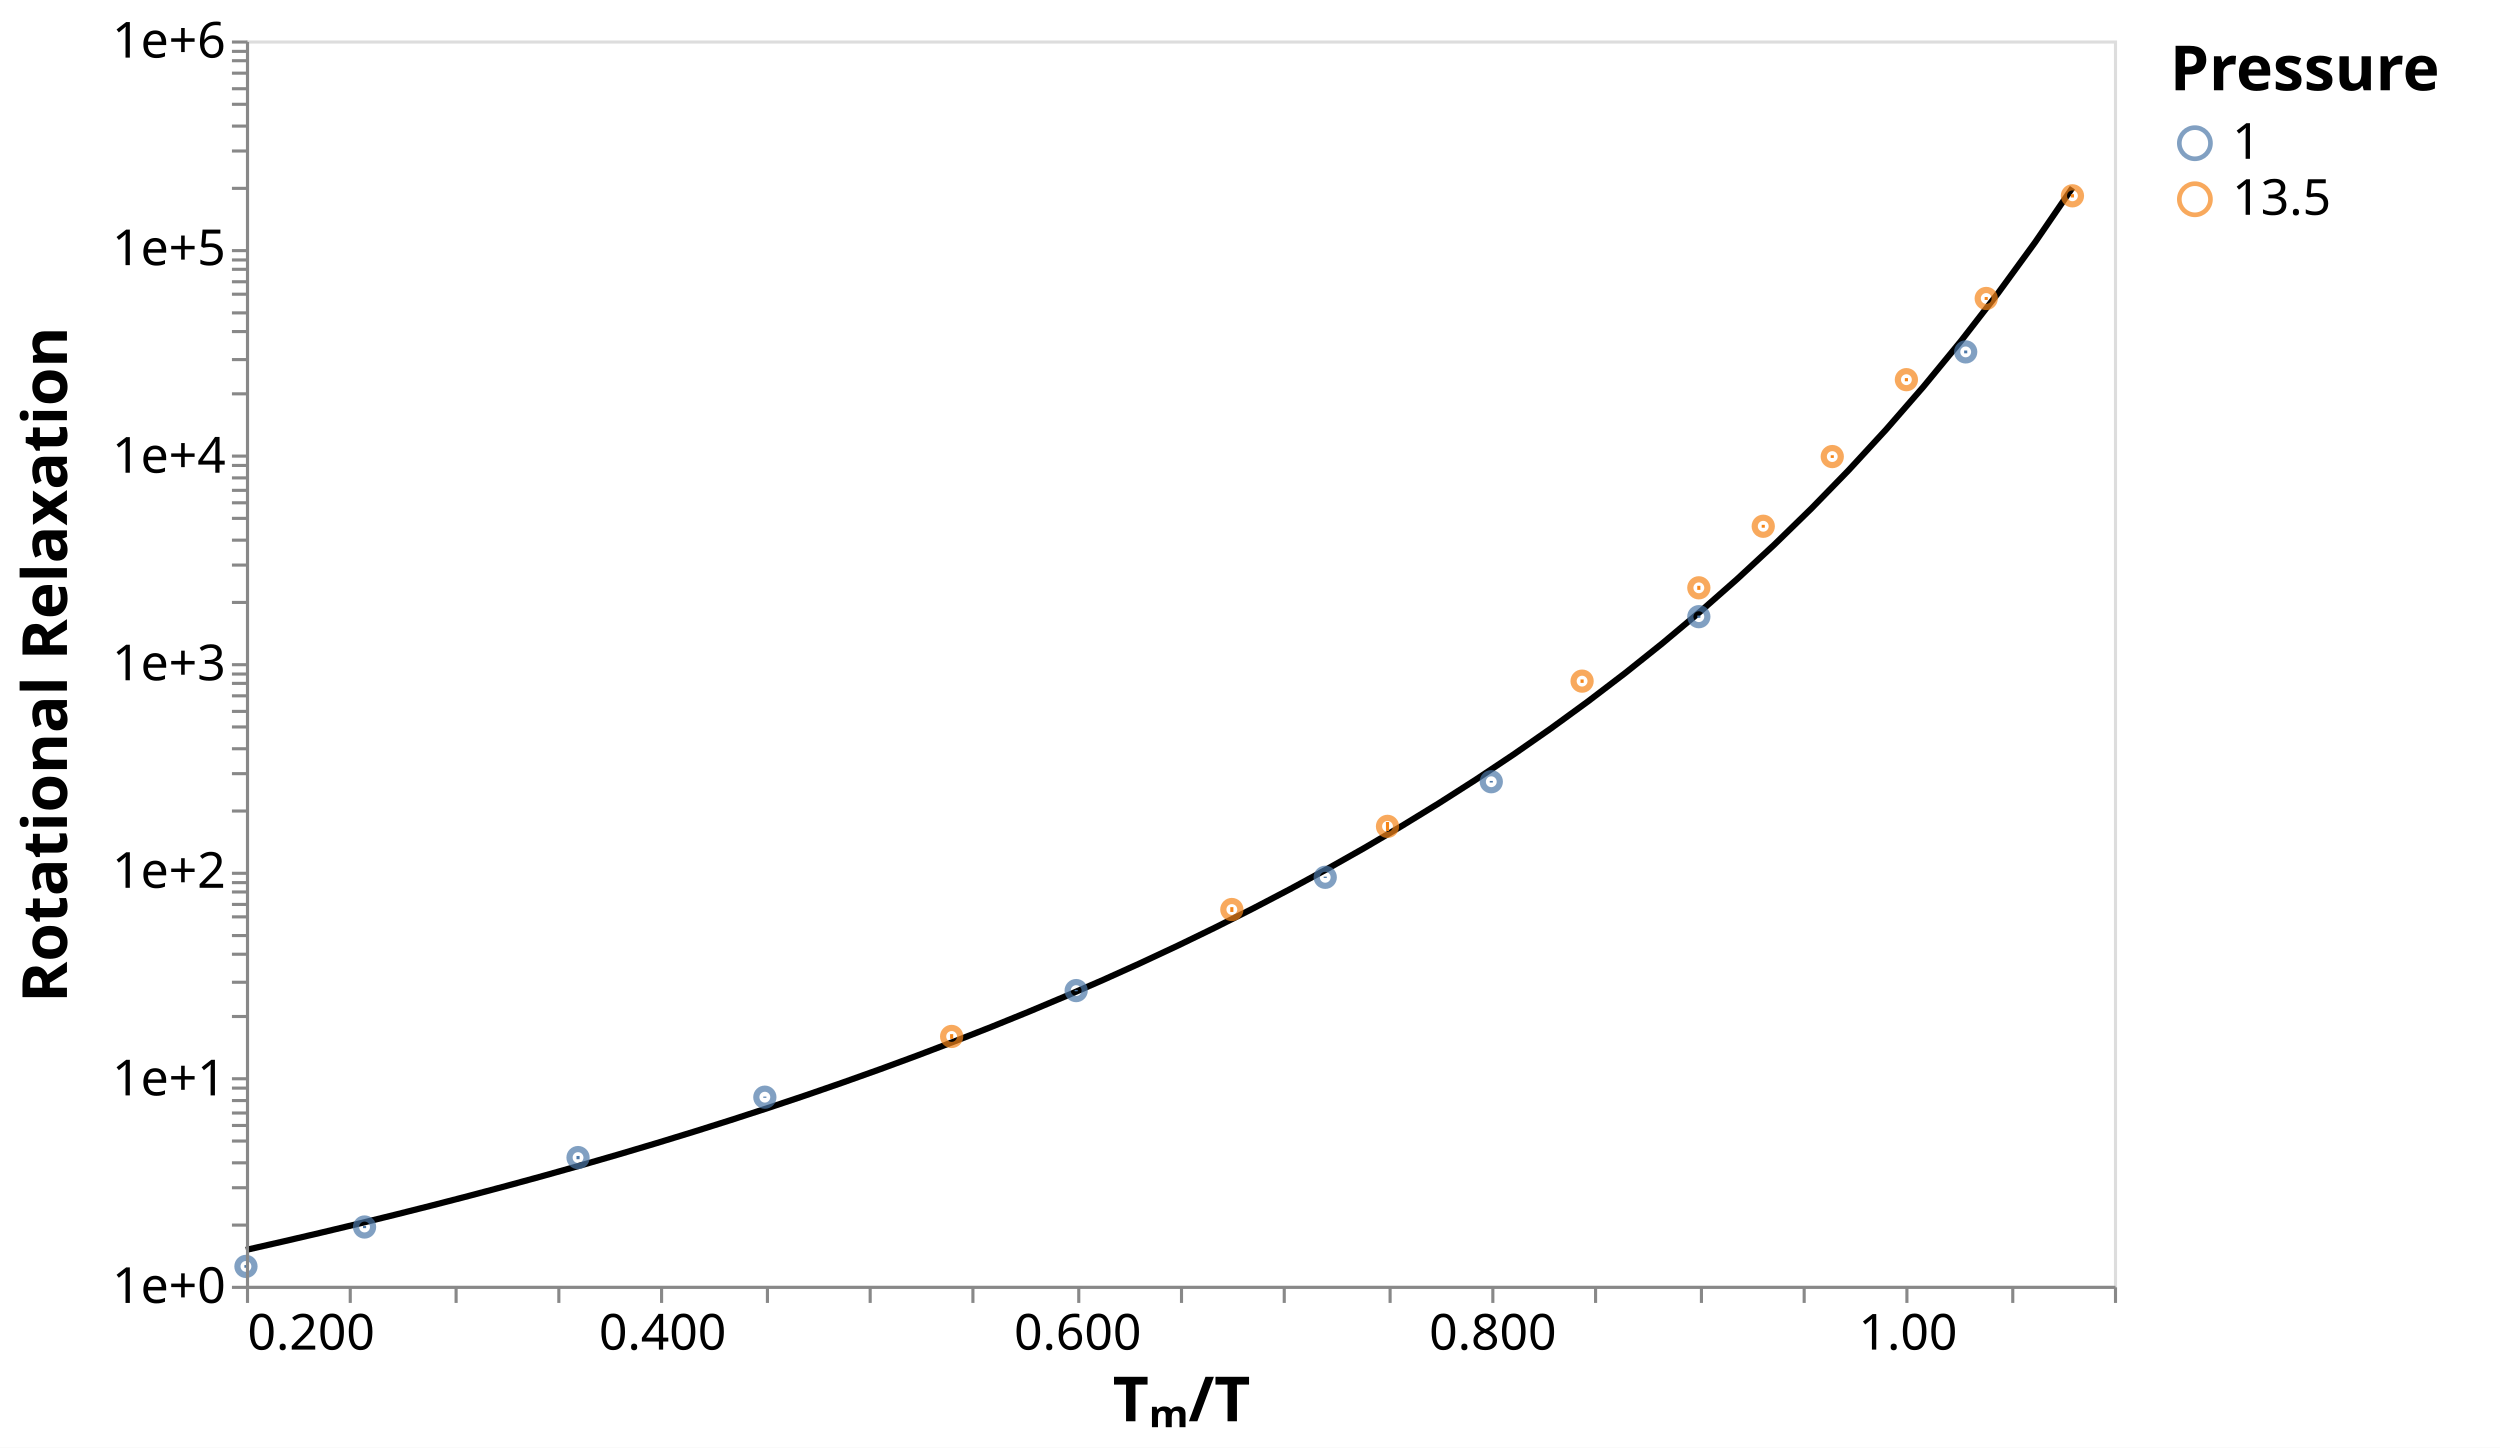
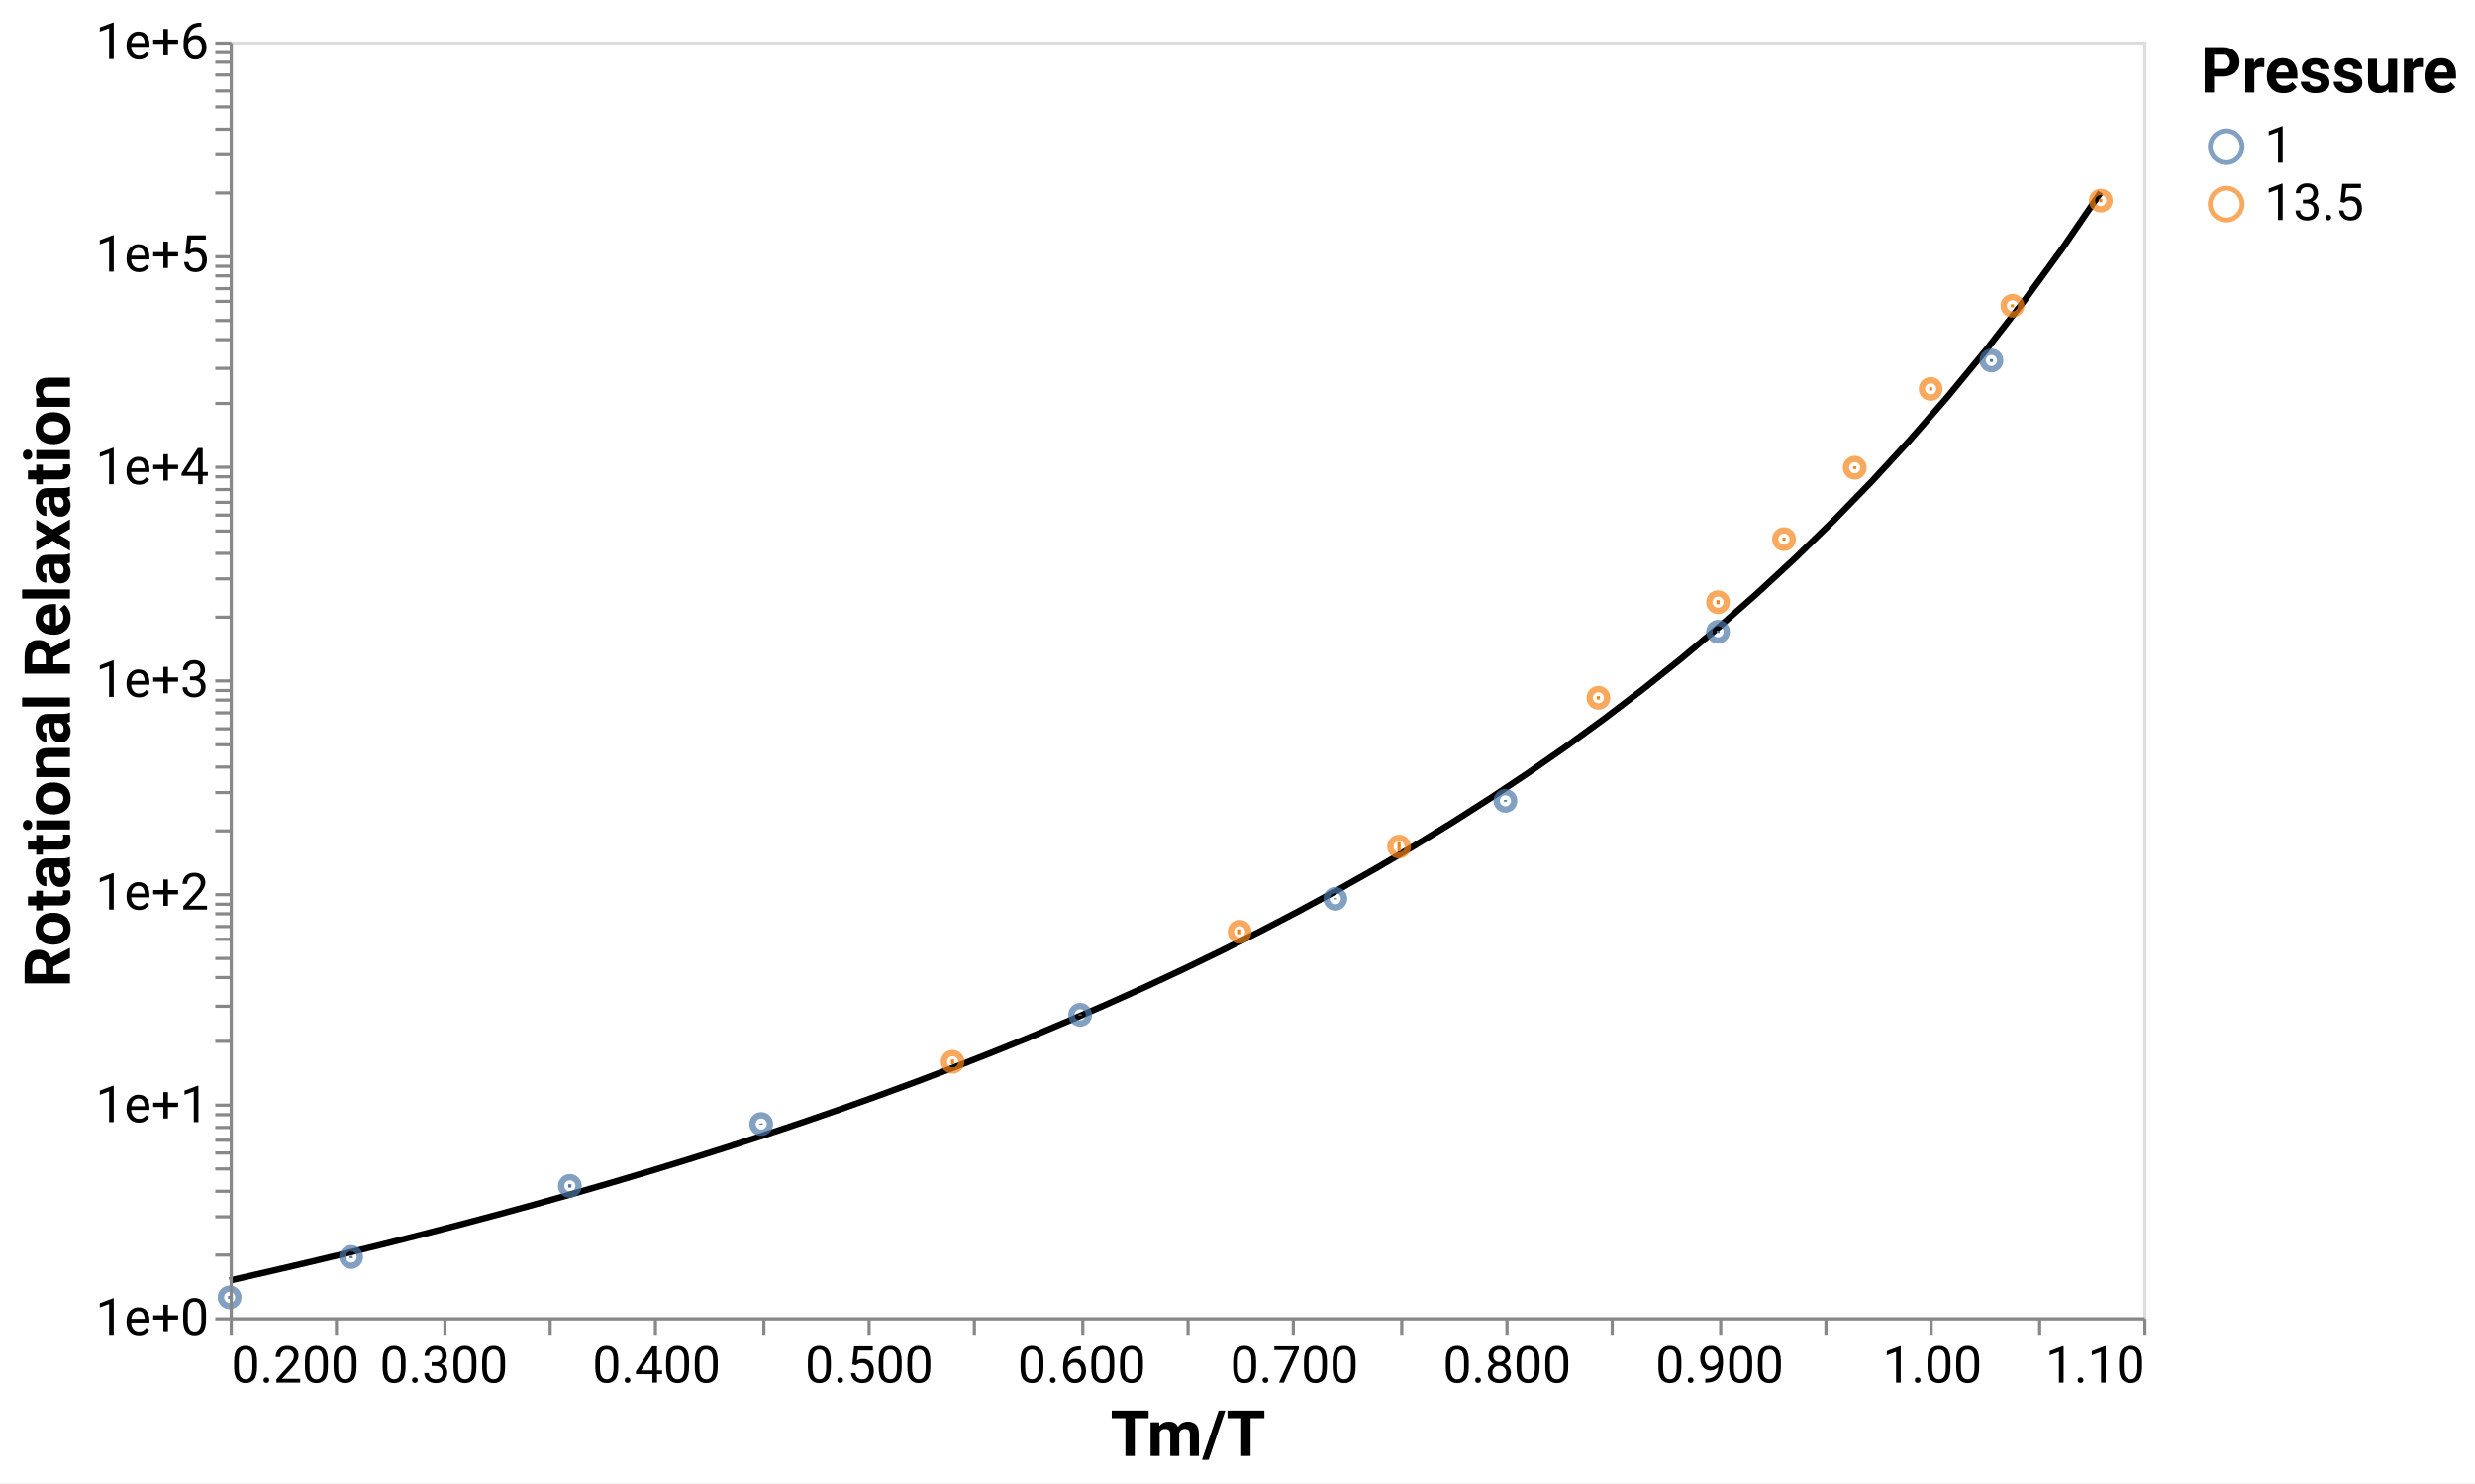
- <svg xmlns="http://www.w3.org/2000/svg" class="marks" width="803" height="465" viewBox="0 0 803 465" version="1.1">
-   <rect width="803" height="465" style="fill: white;" />
-   <g transform="translate(79,13)">
+ <svg xmlns="http://www.w3.org/2000/svg" class="marks" width="776" height="465" viewBox="0 0 776 465" version="1.1">
+   <rect width="776" height="465" style="fill: white;" />
+   <g transform="translate(72,13)">
    <g class="mark-group role-frame root">
      <g transform="translate(0,0)">
        <path class="background" d="M0.5,0.5h600v400h-600Z" style="fill: none; stroke: #ddd;" />
        <g>
          <g class="mark-line role-mark layer_0_marks">
            <path d="M0,388.478L11.973,385.76L23.946,382.972L35.918,380.111L47.891,377.175L59.864,374.161L71.837,371.064L83.81,367.883L95.782,364.612L107.755,361.249L119.728,357.79L131.701,354.23L143.673,350.565L155.646,346.791L167.619,342.901L179.592,338.891L191.565,334.755L203.537,330.488L215.51,326.082L227.483,321.531L239.456,316.828L251.429,311.965L263.401,306.933L275.374,301.724L287.347,296.327L299.32,290.734L311.293,284.933L323.265,278.911L335.238,272.657L347.211,266.156L359.184,259.394L371.156,252.354L383.129,245.019L395.102,237.37L407.075,229.387L419.048,221.047L431.02,212.326L442.993,203.196L454.966,193.629L466.939,183.592L478.912,173.05L490.884,161.964L502.857,150.29L514.83,137.981L526.803,124.982L538.776,111.235L550.748,96.673L562.721,81.222L574.694,64.797L586.667,47.302" style="fill: none; stroke: black; stroke-width: 2;" />
          </g>
          <g class="mark-symbol role-mark layer_1_marks">
            <path transform="translate(552.381,100.0309)" d="M2.739,0A2.739,2.739,0,1,1,-2.739,0A2.739,2.739,0,1,1,2.739,0" style="fill: none; stroke: #4c78a8; stroke-width: 2; opacity: 0.7;" />
            <path transform="translate(466.6667,185.0761)" d="M2.739,0A2.739,2.739,0,1,1,-2.739,0A2.739,2.739,0,1,1,2.739,0" style="fill: none; stroke: #4c78a8; stroke-width: 2; opacity: 0.7;" />
            <path transform="translate(400,238.0887)" d="M2.739,0A2.739,2.739,0,1,1,-2.739,0A2.739,2.739,0,1,1,2.739,0" style="fill: none; stroke: #4c78a8; stroke-width: 2; opacity: 0.7;" />
            <path transform="translate(346.6667,268.7896)" d="M2.739,0A2.739,2.739,0,1,1,-2.739,0A2.739,2.739,0,1,1,2.739,0" style="fill: none; stroke: #4c78a8; stroke-width: 2; opacity: 0.7;" />
            <path transform="translate(266.6667,305.1771)" d="M2.739,0A2.739,2.739,0,1,1,-2.739,0A2.739,2.739,0,1,1,2.739,0" style="fill: none; stroke: #4c78a8; stroke-width: 2; opacity: 0.7;" />
            <path transform="translate(166.6667,339.4165)" d="M2.739,0A2.739,2.739,0,1,1,-2.739,0A2.739,2.739,0,1,1,2.739,0" style="fill: none; stroke: #4c78a8; stroke-width: 2; opacity: 0.7;" />
            <path transform="translate(106.6667,358.8142)" d="M2.739,0A2.739,2.739,0,1,1,-2.739,0A2.739,2.739,0,1,1,2.739,0" style="fill: none; stroke: #4c78a8; stroke-width: 2; opacity: 0.7;" />
            <path transform="translate(586.6667,49.89776)" d="M2.739,0A2.739,2.739,0,1,1,-2.739,0A2.739,2.739,0,1,1,2.739,0" style="fill: none; stroke: #f58518; stroke-width: 2; opacity: 0.7;" />
            <path transform="translate(558.9744,82.87116)" d="M2.739,0A2.739,2.739,0,1,1,-2.739,0A2.739,2.739,0,1,1,2.739,0" style="fill: none; stroke: #f58518; stroke-width: 2; opacity: 0.7;" />
            <path transform="translate(533.3333,108.95)" d="M2.739,0A2.739,2.739,0,1,1,-2.739,0A2.739,2.739,0,1,1,2.739,0" style="fill: none; stroke: #f58518; stroke-width: 2; opacity: 0.7;" />
            <path transform="translate(38.09524,381.1133)" d="M2.739,0A2.739,2.739,0,1,1,-2.739,0A2.739,2.739,0,1,1,2.739,0" style="fill: none; stroke: #4c78a8; stroke-width: 2; opacity: 0.7;" />
            <path transform="translate(509.5238,133.6504)" d="M2.739,0A2.739,2.739,0,1,1,-2.739,0A2.739,2.739,0,1,1,2.739,0" style="fill: none; stroke: #f58518; stroke-width: 2; opacity: 0.7;" />
            <path transform="translate(487.3563,156.036)" d="M2.739,0A2.739,2.739,0,1,1,-2.739,0A2.739,2.739,0,1,1,2.739,0" style="fill: none; stroke: #f58518; stroke-width: 2; opacity: 0.7;" />
            <path transform="translate(466.6667,175.8062)" d="M2.739,0A2.739,2.739,0,1,1,-2.739,0A2.739,2.739,0,1,1,2.739,0" style="fill: none; stroke: #f58518; stroke-width: 2; opacity: 0.7;" />
            <path transform="translate(429.1667,205.7811)" d="M2.739,0A2.739,2.739,0,1,1,-2.739,0A2.739,2.739,0,1,1,2.739,0" style="fill: none; stroke: #f58518; stroke-width: 2; opacity: 0.7;" />
            <path transform="translate(0,393.7719)" d="M2.739,0A2.739,2.739,0,1,1,-2.739,0A2.739,2.739,0,1,1,2.739,0" style="fill: none; stroke: #4c78a8; stroke-width: 2; opacity: 0.7;" />
            <path transform="translate(366.6667,252.4321)" d="M2.739,0A2.739,2.739,0,1,1,-2.739,0A2.739,2.739,0,1,1,2.739,0" style="fill: none; stroke: #f58518; stroke-width: 2; opacity: 0.7;" />
            <path transform="translate(316.6667,279.1391)" d="M2.739,0A2.739,2.739,0,1,1,-2.739,0A2.739,2.739,0,1,1,2.739,0" style="fill: none; stroke: #f58518; stroke-width: 2; opacity: 0.7;" />
            <path transform="translate(226.6667,319.9069)" d="M2.739,0A2.739,2.739,0,1,1,-2.739,0A2.739,2.739,0,1,1,2.739,0" style="fill: none; stroke: #f58518; stroke-width: 2; opacity: 0.7;" />
          </g>
          <g class="mark-rule role-mark layer_2_layer_0_marks">
            <line transform="translate(552.381,100.487)" x2="0" y2="-0.905" style="fill: none; stroke: #4c78a8;" />
            <line transform="translate(466.6667,185.4368)" x2="0" y2="-0.717" style="fill: none; stroke: #4c78a8;" />
            <line transform="translate(400,238.346)" x2="0" y2="-0.512" style="fill: none; stroke: #4c78a8;" />
            <line transform="translate(346.6667,268.9996)" x2="0" y2="-0.419" style="fill: none; stroke: #4c78a8;" />
            <line transform="translate(266.6667,305.3927)" x2="0" y2="-0.43" style="fill: none; stroke: #4c78a8;" />
            <line transform="translate(166.6667,339.6004)" x2="0" y2="-0.367" style="fill: none; stroke: #4c78a8;" />
            <line transform="translate(106.6667,359.3426)" x2="0" y2="-1.047" style="fill: none; stroke: #4c78a8;" />
            <line transform="translate(586.6667,50.43258)" x2="0" y2="-1.06" style="fill: none; stroke: #f58518;" />
            <line transform="translate(558.9744,83.34834)" x2="0" y2="-0.947" style="fill: none; stroke: #f58518;" />
            <line transform="translate(533.3333,109.4654)" x2="0" y2="-1.022" style="fill: none; stroke: #f58518;" />
            <line transform="translate(38.09524,381.48)" x2="0" y2="-0.729" style="fill: none; stroke: #4c78a8;" />
            <line transform="translate(509.5238,134.0838)" x2="0" y2="-0.861" style="fill: none; stroke: #f58518;" />
            <line transform="translate(487.3563,156.5032)" x2="0" y2="-0.927" style="fill: none; stroke: #f58518;" />
            <line transform="translate(466.6667,176.4655)" x2="0" y2="-1.304" style="fill: none; stroke: #f58518;" />
            <line transform="translate(429.1667,206.3337)" x2="0" y2="-1.095" style="fill: none; stroke: #f58518;" />
            <line transform="translate(0,394.2036)" x2="0" y2="-0.857" style="fill: none; stroke: #4c78a8;" />
            <line transform="translate(366.6667,253.91)" x2="0" y2="-2.884" style="fill: none; stroke: #f58518;" />
            <line transform="translate(316.6667,279.9246)" x2="0" y2="-1.55" style="fill: none; stroke: #f58518;" />
            <line transform="translate(226.6667,320.6717)" x2="0" y2="-1.51" style="fill: none; stroke: #f58518;" />
          </g>
          <g class="mark-group role-legend">
            <g transform="translate(618,0)">
-               <path class="background" d="M0,0h101v59h-101Z" style="pointer-events: none; fill: none;" />
+               <path class="background" d="M0,0h81v59h-81Z" style="pointer-events: none; fill: none;" />
              <g>
                <g class="mark-group role-legend-entry">
                  <g transform="translate(0,25)">
                    <path class="background" d="M0,0h0v0h0Z" style="pointer-events: none; fill: none;" />
                    <g>
                      <g class="mark-group role-scope">
                        <g transform="translate(0,0)">
-                           <path class="background" d="M0,0h55v16h-55Z" style="pointer-events: none; fill: none; opacity: 1;" />
+                           <path class="background" d="M0,0h51.217v16h-51.217Z" style="pointer-events: none; fill: none; opacity: 1;" />
                          <g>
                            <g class="mark-symbol role-legend-symbol" style="pointer-events: none;">
                              <path transform="translate(8,8)" d="M5,0A5,5,0,1,1,-5,0A5,5,0,1,1,5,0" style="fill: none; stroke: #4c78a8; stroke-width: 1.5; opacity: 0.7;" />
                            </g>
                            <g class="mark-text role-legend-label" style="pointer-events: none;">
-                               <text text-anchor="start" transform="translate(20,13)" style="font-family: sans-serif; font-size: 16px; fill: #000; opacity: 1;">1</text>
+                               <text text-anchor="start" transform="translate(20,13)" style="font-family: Roboto; font-size: 16px; fill: #000; opacity: 1;">1</text>
                            </g>
                          </g>
+                           <path class="foreground" d="" style="pointer-events: none; display: none; fill: none;" />
                        </g>
                        <g transform="translate(0,18)">
-                           <path class="background" d="M0,0h55v16h-55Z" style="pointer-events: none; fill: none; opacity: 1;" />
+                           <path class="background" d="M0,0h51.217v16h-51.217Z" style="pointer-events: none; fill: none; opacity: 1;" />
                          <g>
                            <g class="mark-symbol role-legend-symbol" style="pointer-events: none;">
                              <path transform="translate(8,8)" d="M5,0A5,5,0,1,1,-5,0A5,5,0,1,1,5,0" style="fill: none; stroke: #f58518; stroke-width: 1.5; opacity: 0.7;" />
                            </g>
                            <g class="mark-text role-legend-label" style="pointer-events: none;">
-                               <text text-anchor="start" transform="translate(20,13)" style="font-family: sans-serif; font-size: 16px; fill: #000; opacity: 1;">13.5</text>
+                               <text text-anchor="start" transform="translate(20,13)" style="font-family: Roboto; font-size: 16px; fill: #000; opacity: 1;">13.5</text>
                            </g>
                          </g>
+                           <path class="foreground" d="" style="pointer-events: none; display: none; fill: none;" />
                        </g>
                      </g>
                    </g>
+                     <path class="foreground" d="" style="pointer-events: none; display: none; fill: none;" />
                  </g>
                </g>
                <g class="mark-text role-legend-title" style="pointer-events: none;">
-                   <text text-anchor="start" transform="translate(0,16)" style="font-family: sans-serif; font-size: 20px; font-weight: bold; fill: #000; opacity: 1;">Pressure</text>
+                   <text text-anchor="start" transform="translate(0,16)" style="font-family: Roboto; font-size: 20px; font-weight: bold; fill: #000; opacity: 1;">Pressure</text>
                </g>
              </g>
+               <path class="foreground" d="" style="pointer-events: none; display: none; fill: none;" />
            </g>
          </g>
          <g class="mark-group role-axis">
            <g transform="translate(0.5,400.5)">
              <path class="background" d="M0,0h0v0h0Z" style="pointer-events: none; fill: none;" />
              <g>
                <g class="mark-rule role-axis-tick" style="pointer-events: none;">
                  <line transform="translate(0,0)" x2="0" y2="5" style="fill: none; stroke: #888; stroke-width: 1; opacity: 1;" />
                  <line transform="translate(33,0)" x2="0" y2="5" style="fill: none; stroke: #888; stroke-width: 1; opacity: 1;" />
                  <line transform="translate(67,0)" x2="0" y2="5" style="fill: none; stroke: #888; stroke-width: 1; opacity: 1;" />
                  <line transform="translate(100,0)" x2="0" y2="5" style="fill: none; stroke: #888; stroke-width: 1; opacity: 1;" />
                  <line transform="translate(133,0)" x2="0" y2="5" style="fill: none; stroke: #888; stroke-width: 1; opacity: 1;" />
                  <line transform="translate(167,0)" x2="0" y2="5" style="fill: none; stroke: #888; stroke-width: 1; opacity: 1;" />
                  <line transform="translate(200,0)" x2="0" y2="5" style="fill: none; stroke: #888; stroke-width: 1; opacity: 1;" />
                  <line transform="translate(233,0)" x2="0" y2="5" style="fill: none; stroke: #888; stroke-width: 1; opacity: 1;" />
                  <line transform="translate(267,0)" x2="0" y2="5" style="fill: none; stroke: #888; stroke-width: 1; opacity: 1;" />
                  <line transform="translate(300,0)" x2="0" y2="5" style="fill: none; stroke: #888; stroke-width: 1; opacity: 1;" />
                  <line transform="translate(333,0)" x2="0" y2="5" style="fill: none; stroke: #888; stroke-width: 1; opacity: 1;" />
                  <line transform="translate(367,0)" x2="0" y2="5" style="fill: none; stroke: #888; stroke-width: 1; opacity: 1;" />
                  <line transform="translate(400,0)" x2="0" y2="5" style="fill: none; stroke: #888; stroke-width: 1; opacity: 1;" />
                  <line transform="translate(433,0)" x2="0" y2="5" style="fill: none; stroke: #888; stroke-width: 1; opacity: 1;" />
                  <line transform="translate(467,0)" x2="0" y2="5" style="fill: none; stroke: #888; stroke-width: 1; opacity: 1;" />
                  <line transform="translate(500,0)" x2="0" y2="5" style="fill: none; stroke: #888; stroke-width: 1; opacity: 1;" />
                  <line transform="translate(533,0)" x2="0" y2="5" style="fill: none; stroke: #888; stroke-width: 1; opacity: 1;" />
                  <line transform="translate(567,0)" x2="0" y2="5" style="fill: none; stroke: #888; stroke-width: 1; opacity: 1;" />
                  <line transform="translate(600,0)" x2="0" y2="5" style="fill: none; stroke: #888; stroke-width: 1; opacity: 1;" />
                </g>
                <g class="mark-text role-axis-label" style="pointer-events: none;">
-                   <text text-anchor="start" transform="translate(0,20)" style="font-family: sans-serif; font-size: 16px; fill: #000; opacity: 1;">0.200</text>
-                   <text text-anchor="middle" transform="translate(33.33333,20)" style="font-family: sans-serif; font-size: 16px; fill: #000; opacity: 0;">0.250</text>
-                   <text text-anchor="middle" transform="translate(66.66667,20)" style="font-family: sans-serif; font-size: 16px; fill: #000; opacity: 0;">0.300</text>
-                   <text text-anchor="middle" transform="translate(100,20)" style="font-family: sans-serif; font-size: 16px; fill: #000; opacity: 0;">0.350</text>
-                   <text text-anchor="middle" transform="translate(133.3333,20)" style="font-family: sans-serif; font-size: 16px; fill: #000; opacity: 1;">0.400</text>
-                   <text text-anchor="middle" transform="translate(166.6667,20)" style="font-family: sans-serif; font-size: 16px; fill: #000; opacity: 0;">0.450</text>
-                   <text text-anchor="middle" transform="translate(200,20)" style="font-family: sans-serif; font-size: 16px; fill: #000; opacity: 0;">0.500</text>
-                   <text text-anchor="middle" transform="translate(233.3333,20)" style="font-family: sans-serif; font-size: 16px; fill: #000; opacity: 0;">0.550</text>
-                   <text text-anchor="middle" transform="translate(266.6667,20)" style="font-family: sans-serif; font-size: 16px; fill: #000; opacity: 1;">0.600</text>
-                   <text text-anchor="middle" transform="translate(300,20)" style="font-family: sans-serif; font-size: 16px; fill: #000; opacity: 0;">0.650</text>
-                   <text text-anchor="middle" transform="translate(333.3333,20)" style="font-family: sans-serif; font-size: 16px; fill: #000; opacity: 0;">0.700</text>
-                   <text text-anchor="middle" transform="translate(366.6667,20)" style="font-family: sans-serif; font-size: 16px; fill: #000; opacity: 0;">0.750</text>
-                   <text text-anchor="middle" transform="translate(400,20)" style="font-family: sans-serif; font-size: 16px; fill: #000; opacity: 1;">0.800</text>
-                   <text text-anchor="middle" transform="translate(433.3333,20)" style="font-family: sans-serif; font-size: 16px; fill: #000; opacity: 0;">0.850</text>
-                   <text text-anchor="middle" transform="translate(466.6667,20)" style="font-family: sans-serif; font-size: 16px; fill: #000; opacity: 0;">0.900</text>
-                   <text text-anchor="middle" transform="translate(500,20)" style="font-family: sans-serif; font-size: 16px; fill: #000; opacity: 0;">0.950</text>
-                   <text text-anchor="middle" transform="translate(533.3333,20)" style="font-family: sans-serif; font-size: 16px; fill: #000; opacity: 1;">1.00</text>
-                   <text text-anchor="middle" transform="translate(566.6667,20)" style="font-family: sans-serif; font-size: 16px; fill: #000; opacity: 0;">1.05</text>
-                   <text text-anchor="end" transform="translate(600,20)" style="font-family: sans-serif; font-size: 16px; fill: #000; opacity: 0;">1.10</text>
+                   <text text-anchor="start" transform="translate(0,20)" style="font-family: Roboto; font-size: 16px; fill: #000; opacity: 1;">0.200</text>
+                   <text text-anchor="middle" transform="translate(33.33333,20)" style="font-family: Roboto; font-size: 16px; fill: #000; opacity: 0;">0.250</text>
+                   <text text-anchor="middle" transform="translate(66.66667,20)" style="font-family: Roboto; font-size: 16px; fill: #000; opacity: 1;">0.300</text>
+                   <text text-anchor="middle" transform="translate(100,20)" style="font-family: Roboto; font-size: 16px; fill: #000; opacity: 0;">0.350</text>
+                   <text text-anchor="middle" transform="translate(133.3333,20)" style="font-family: Roboto; font-size: 16px; fill: #000; opacity: 1;">0.400</text>
+                   <text text-anchor="middle" transform="translate(166.6667,20)" style="font-family: Roboto; font-size: 16px; fill: #000; opacity: 0;">0.450</text>
+                   <text text-anchor="middle" transform="translate(200,20)" style="font-family: Roboto; font-size: 16px; fill: #000; opacity: 1;">0.500</text>
+                   <text text-anchor="middle" transform="translate(233.3333,20)" style="font-family: Roboto; font-size: 16px; fill: #000; opacity: 0;">0.550</text>
+                   <text text-anchor="middle" transform="translate(266.6667,20)" style="font-family: Roboto; font-size: 16px; fill: #000; opacity: 1;">0.600</text>
+                   <text text-anchor="middle" transform="translate(300,20)" style="font-family: Roboto; font-size: 16px; fill: #000; opacity: 0;">0.650</text>
+                   <text text-anchor="middle" transform="translate(333.3333,20)" style="font-family: Roboto; font-size: 16px; fill: #000; opacity: 1;">0.700</text>
+                   <text text-anchor="middle" transform="translate(366.6667,20)" style="font-family: Roboto; font-size: 16px; fill: #000; opacity: 0;">0.750</text>
+                   <text text-anchor="middle" transform="translate(400,20)" style="font-family: Roboto; font-size: 16px; fill: #000; opacity: 1;">0.800</text>
+                   <text text-anchor="middle" transform="translate(433.3333,20)" style="font-family: Roboto; font-size: 16px; fill: #000; opacity: 0;">0.850</text>
+                   <text text-anchor="middle" transform="translate(466.6667,20)" style="font-family: Roboto; font-size: 16px; fill: #000; opacity: 1;">0.900</text>
+                   <text text-anchor="middle" transform="translate(500,20)" style="font-family: Roboto; font-size: 16px; fill: #000; opacity: 0;">0.950</text>
+                   <text text-anchor="middle" transform="translate(533.3333,20)" style="font-family: Roboto; font-size: 16px; fill: #000; opacity: 1;">1.00</text>
+                   <text text-anchor="middle" transform="translate(566.6667,20)" style="font-family: Roboto; font-size: 16px; fill: #000; opacity: 0;">1.05</text>
+                   <text text-anchor="end" transform="translate(600,20)" style="font-family: Roboto; font-size: 16px; fill: #000; opacity: 1;">1.10</text>
                </g>
                <g class="mark-rule role-axis-domain" style="pointer-events: none;">
                  <line transform="translate(0,0)" x2="600" y2="0" style="fill: none; stroke: #888; stroke-width: 1; opacity: 1;" />
                </g>
                <g class="mark-text role-axis-title" style="pointer-events: none;">
-                   <text text-anchor="middle" transform="translate(300,43)" style="font-family: sans-serif; font-size: 20px; font-weight: bold; fill: #000; opacity: 1;">Tₘ/T</text>
+                   <text text-anchor="middle" transform="translate(300,43)" style="font-family: Roboto; font-size: 20px; font-weight: bold; fill: #000; opacity: 1;">Tm/T</text>
                </g>
              </g>
+               <path class="foreground" d="" style="pointer-events: none; display: none; fill: none;" />
            </g>
          </g>
          <g class="mark-group role-axis">
            <g transform="translate(0.5,0.5)">
              <path class="background" d="M0,0h0v0h0Z" style="pointer-events: none; fill: none;" />
              <g>
                <g class="mark-rule role-axis-tick" style="pointer-events: none;">
                  <line transform="translate(0,400)" x2="-5" y2="0" style="fill: none; stroke: #888; stroke-width: 1; opacity: 1;" />
                  <line transform="translate(0,380)" x2="-5" y2="0" style="fill: none; stroke: #888; stroke-width: 1; opacity: 1;" />
                  <line transform="translate(0,368)" x2="-5" y2="0" style="fill: none; stroke: #888; stroke-width: 1; opacity: 1;" />
                  <line transform="translate(0,360)" x2="-5" y2="0" style="fill: none; stroke: #888; stroke-width: 1; opacity: 1;" />
                  <line transform="translate(0,353)" x2="-5" y2="0" style="fill: none; stroke: #888; stroke-width: 1; opacity: 1;" />
                  <line transform="translate(0,348)" x2="-5" y2="0" style="fill: none; stroke: #888; stroke-width: 1; opacity: 1;" />
                  <line transform="translate(0,344)" x2="-5" y2="0" style="fill: none; stroke: #888; stroke-width: 1; opacity: 1;" />
                  <line transform="translate(0,340)" x2="-5" y2="0" style="fill: none; stroke: #888; stroke-width: 1; opacity: 1;" />
                  <line transform="translate(0,336)" x2="-5" y2="0" style="fill: none; stroke: #888; stroke-width: 1; opacity: 1;" />
                  <line transform="translate(0,333)" x2="-5" y2="0" style="fill: none; stroke: #888; stroke-width: 1; opacity: 1;" />
                  <line transform="translate(0,313)" x2="-5" y2="0" style="fill: none; stroke: #888; stroke-width: 1; opacity: 1;" />
                  <line transform="translate(0,302)" x2="-5" y2="0" style="fill: none; stroke: #888; stroke-width: 1; opacity: 1;" />
                  <line transform="translate(0,293)" x2="-5" y2="0" style="fill: none; stroke: #888; stroke-width: 1; opacity: 1;" />
                  <line transform="translate(0,287)" x2="-5" y2="0" style="fill: none; stroke: #888; stroke-width: 1; opacity: 1;" />
                  <line transform="translate(0,281)" x2="-5" y2="0" style="fill: none; stroke: #888; stroke-width: 1; opacity: 1;" />
                  <line transform="translate(0,277)" x2="-5" y2="0" style="fill: none; stroke: #888; stroke-width: 1; opacity: 1;" />
                  <line transform="translate(0,273)" x2="-5" y2="0" style="fill: none; stroke: #888; stroke-width: 1; opacity: 1;" />
                  <line transform="translate(0,270)" x2="-5" y2="0" style="fill: none; stroke: #888; stroke-width: 1; opacity: 1;" />
                  <line transform="translate(0,267)" x2="-5" y2="0" style="fill: none; stroke: #888; stroke-width: 1; opacity: 1;" />
                  <line transform="translate(0,247)" x2="-5" y2="0" style="fill: none; stroke: #888; stroke-width: 1; opacity: 1;" />
                  <line transform="translate(0,235)" x2="-5" y2="0" style="fill: none; stroke: #888; stroke-width: 1; opacity: 1;" />
                  <line transform="translate(0,227)" x2="-5" y2="0" style="fill: none; stroke: #888; stroke-width: 1; opacity: 1;" />
                  <line transform="translate(0,220)" x2="-5" y2="0" style="fill: none; stroke: #888; stroke-width: 1; opacity: 1;" />
                  <line transform="translate(0,215)" x2="-5" y2="0" style="fill: none; stroke: #888; stroke-width: 1; opacity: 1;" />
                  <line transform="translate(0,210)" x2="-5" y2="0" style="fill: none; stroke: #888; stroke-width: 1; opacity: 1;" />
                  <line transform="translate(0,206)" x2="-5" y2="0" style="fill: none; stroke: #888; stroke-width: 1; opacity: 1;" />
                  <line transform="translate(0,203)" x2="-5" y2="0" style="fill: none; stroke: #888; stroke-width: 1; opacity: 1;" />
                  <line transform="translate(0,200)" x2="-5" y2="0" style="fill: none; stroke: #888; stroke-width: 1; opacity: 1;" />
                  <line transform="translate(0,180)" x2="-5" y2="0" style="fill: none; stroke: #888; stroke-width: 1; opacity: 1;" />
                  <line transform="translate(0,168)" x2="-5" y2="0" style="fill: none; stroke: #888; stroke-width: 1; opacity: 1;" />
                  <line transform="translate(0,160)" x2="-5" y2="0" style="fill: none; stroke: #888; stroke-width: 1; opacity: 1;" />
                  <line transform="translate(0,153)" x2="-5" y2="0" style="fill: none; stroke: #888; stroke-width: 1; opacity: 1;" />
                  <line transform="translate(0,148)" x2="-5" y2="0" style="fill: none; stroke: #888; stroke-width: 1; opacity: 1;" />
                  <line transform="translate(0,144)" x2="-5" y2="0" style="fill: none; stroke: #888; stroke-width: 1; opacity: 1;" />
                  <line transform="translate(0,140)" x2="-5" y2="0" style="fill: none; stroke: #888; stroke-width: 1; opacity: 1;" />
                  <line transform="translate(0,136)" x2="-5" y2="0" style="fill: none; stroke: #888; stroke-width: 1; opacity: 1;" />
                  <line transform="translate(0,133)" x2="-5" y2="0" style="fill: none; stroke: #888; stroke-width: 1; opacity: 1;" />
                  <line transform="translate(0,113)" x2="-5" y2="0" style="fill: none; stroke: #888; stroke-width: 1; opacity: 1;" />
                  <line transform="translate(0,102)" x2="-5" y2="0" style="fill: none; stroke: #888; stroke-width: 1; opacity: 1;" />
                  <line transform="translate(0,93)" x2="-5" y2="0" style="fill: none; stroke: #888; stroke-width: 1; opacity: 1;" />
                  <line transform="translate(0,87)" x2="-5" y2="0" style="fill: none; stroke: #888; stroke-width: 1; opacity: 1;" />
                  <line transform="translate(0,81)" x2="-5" y2="0" style="fill: none; stroke: #888; stroke-width: 1; opacity: 1;" />
                  <line transform="translate(0,77)" x2="-5" y2="0" style="fill: none; stroke: #888; stroke-width: 1; opacity: 1;" />
                  <line transform="translate(0,73)" x2="-5" y2="0" style="fill: none; stroke: #888; stroke-width: 1; opacity: 1;" />
                  <line transform="translate(0,70)" x2="-5" y2="0" style="fill: none; stroke: #888; stroke-width: 1; opacity: 1;" />
                  <line transform="translate(0,67)" x2="-5" y2="0" style="fill: none; stroke: #888; stroke-width: 1; opacity: 1;" />
                  <line transform="translate(0,47)" x2="-5" y2="0" style="fill: none; stroke: #888; stroke-width: 1; opacity: 1;" />
                  <line transform="translate(0,35)" x2="-5" y2="0" style="fill: none; stroke: #888; stroke-width: 1; opacity: 1;" />
                  <line transform="translate(0,27)" x2="-5" y2="0" style="fill: none; stroke: #888; stroke-width: 1; opacity: 1;" />
                  <line transform="translate(0,20)" x2="-5" y2="0" style="fill: none; stroke: #888; stroke-width: 1; opacity: 1;" />
                  <line transform="translate(0,15)" x2="-5" y2="0" style="fill: none; stroke: #888; stroke-width: 1; opacity: 1;" />
                  <line transform="translate(0,10)" x2="-5" y2="0" style="fill: none; stroke: #888; stroke-width: 1; opacity: 1;" />
                  <line transform="translate(0,6)" x2="-5" y2="0" style="fill: none; stroke: #888; stroke-width: 1; opacity: 1;" />
                  <line transform="translate(0,3)" x2="-5" y2="0" style="fill: none; stroke: #888; stroke-width: 1; opacity: 1;" />
                  <line transform="translate(0,0)" x2="-5" y2="0" style="fill: none; stroke: #888; stroke-width: 1; opacity: 1;" />
                </g>
                <g class="mark-text role-axis-label" style="pointer-events: none;">
-                   <text text-anchor="end" transform="translate(-7,405)" style="font-family: sans-serif; font-size: 16px; fill: #000; opacity: 1;">1e+0</text>
-                   <text text-anchor="end" transform="translate(-7,384.9313)" style="font-family: sans-serif; font-size: 16px; fill: #000; opacity: 1;" />
-                   <text text-anchor="end" transform="translate(-7,373.1919)" style="font-family: sans-serif; font-size: 16px; fill: #000; opacity: 1;" />
-                   <text text-anchor="end" transform="translate(-7,364.8627)" style="font-family: sans-serif; font-size: 16px; fill: #000; opacity: 1;" />
-                   <text text-anchor="end" transform="translate(-7,358.402)" style="font-family: sans-serif; font-size: 16px; fill: #000; opacity: 1;" />
-                   <text text-anchor="end" transform="translate(-7,353.1232)" style="font-family: sans-serif; font-size: 16px; fill: #000; opacity: 1;" />
-                   <text text-anchor="end" transform="translate(-7,348.6601)" style="font-family: sans-serif; font-size: 16px; fill: #000; opacity: 1;" />
-                   <text text-anchor="end" transform="translate(-7,344.794)" style="font-family: sans-serif; font-size: 16px; fill: #000; opacity: 1;" />
-                   <text text-anchor="end" transform="translate(-7,341.3838)" style="font-family: sans-serif; font-size: 16px; fill: #000; opacity: 1;" />
-                   <text text-anchor="end" transform="translate(-7,338.3333)" style="font-family: sans-serif; font-size: 16px; fill: #000; opacity: 1;">1e+1</text>
-                   <text text-anchor="end" transform="translate(-7,318.2647)" style="font-family: sans-serif; font-size: 16px; fill: #000; opacity: 1;" />
-                   <text text-anchor="end" transform="translate(-7,306.5252)" style="font-family: sans-serif; font-size: 16px; fill: #000; opacity: 1;" />
-                   <text text-anchor="end" transform="translate(-7,298.196)" style="font-family: sans-serif; font-size: 16px; fill: #000; opacity: 1;" />
-                   <text text-anchor="end" transform="translate(-7,291.7353)" style="font-family: sans-serif; font-size: 16px; fill: #000; opacity: 1;" />
-                   <text text-anchor="end" transform="translate(-7,286.4566)" style="font-family: sans-serif; font-size: 16px; fill: #000; opacity: 1;" />
-                   <text text-anchor="end" transform="translate(-7,281.9935)" style="font-family: sans-serif; font-size: 16px; fill: #000; opacity: 1;" />
-                   <text text-anchor="end" transform="translate(-7,278.1273)" style="font-family: sans-serif; font-size: 16px; fill: #000; opacity: 1;" />
-                   <text text-anchor="end" transform="translate(-7,274.7172)" style="font-family: sans-serif; font-size: 16px; fill: #000; opacity: 1;" />
-                   <text text-anchor="end" transform="translate(-7,271.6667)" style="font-family: sans-serif; font-size: 16px; fill: #000; opacity: 1;">1e+2</text>
-                   <text text-anchor="end" transform="translate(-7,251.598)" style="font-family: sans-serif; font-size: 16px; fill: #000; opacity: 1;" />
-                   <text text-anchor="end" transform="translate(-7,239.8586)" style="font-family: sans-serif; font-size: 16px; fill: #000; opacity: 1;" />
-                   <text text-anchor="end" transform="translate(-7,231.5293)" style="font-family: sans-serif; font-size: 16px; fill: #000; opacity: 1;" />
-                   <text text-anchor="end" transform="translate(-7,225.0687)" style="font-family: sans-serif; font-size: 16px; fill: #000; opacity: 1;" />
-                   <text text-anchor="end" transform="translate(-7,219.7899)" style="font-family: sans-serif; font-size: 16px; fill: #000; opacity: 1;" />
-                   <text text-anchor="end" transform="translate(-7,215.3268)" style="font-family: sans-serif; font-size: 16px; fill: #000; opacity: 1;" />
-                   <text text-anchor="end" transform="translate(-7,211.4607)" style="font-family: sans-serif; font-size: 16px; fill: #000; opacity: 1;" />
-                   <text text-anchor="end" transform="translate(-7,208.0505)" style="font-family: sans-serif; font-size: 16px; fill: #000; opacity: 1;" />
-                   <text text-anchor="end" transform="translate(-7,205)" style="font-family: sans-serif; font-size: 16px; fill: #000; opacity: 1;">1e+3</text>
-                   <text text-anchor="end" transform="translate(-7,184.9313)" style="font-family: sans-serif; font-size: 16px; fill: #000; opacity: 1;" />
-                   <text text-anchor="end" transform="translate(-7,173.1919)" style="font-family: sans-serif; font-size: 16px; fill: #000; opacity: 1;" />
-                   <text text-anchor="end" transform="translate(-7,164.8627)" style="font-family: sans-serif; font-size: 16px; fill: #000; opacity: 1;" />
-                   <text text-anchor="end" transform="translate(-7,158.402)" style="font-family: sans-serif; font-size: 16px; fill: #000; opacity: 1;" />
-                   <text text-anchor="end" transform="translate(-7,153.1232)" style="font-family: sans-serif; font-size: 16px; fill: #000; opacity: 1;" />
-                   <text text-anchor="end" transform="translate(-7,148.6601)" style="font-family: sans-serif; font-size: 16px; fill: #000; opacity: 1;" />
-                   <text text-anchor="end" transform="translate(-7,144.794)" style="font-family: sans-serif; font-size: 16px; fill: #000; opacity: 1;" />
-                   <text text-anchor="end" transform="translate(-7,141.3838)" style="font-family: sans-serif; font-size: 16px; fill: #000; opacity: 1;" />
-                   <text text-anchor="end" transform="translate(-7,138.3333)" style="font-family: sans-serif; font-size: 16px; fill: #000; opacity: 1;">1e+4</text>
-                   <text text-anchor="end" transform="translate(-7,118.2647)" style="font-family: sans-serif; font-size: 16px; fill: #000; opacity: 1;" />
-                   <text text-anchor="end" transform="translate(-7,106.5252)" style="font-family: sans-serif; font-size: 16px; fill: #000; opacity: 1;" />
-                   <text text-anchor="end" transform="translate(-7,98.196)" style="font-family: sans-serif; font-size: 16px; fill: #000; opacity: 1;" />
-                   <text text-anchor="end" transform="translate(-7,91.73533)" style="font-family: sans-serif; font-size: 16px; fill: #000; opacity: 1;" />
-                   <text text-anchor="end" transform="translate(-7,86.45658)" style="font-family: sans-serif; font-size: 16px; fill: #000; opacity: 1;" />
-                   <text text-anchor="end" transform="translate(-7,81.99346)" style="font-family: sans-serif; font-size: 16px; fill: #000; opacity: 1;" />
-                   <text text-anchor="end" transform="translate(-7,78.12733)" style="font-family: sans-serif; font-size: 16px; fill: #000; opacity: 1;" />
-                   <text text-anchor="end" transform="translate(-7,74.71717)" style="font-family: sans-serif; font-size: 16px; fill: #000; opacity: 1;" />
-                   <text text-anchor="end" transform="translate(-7,71.66667)" style="font-family: sans-serif; font-size: 16px; fill: #000; opacity: 1;">1e+5</text>
-                   <text text-anchor="end" transform="translate(-7,51.598)" style="font-family: sans-serif; font-size: 16px; fill: #000; opacity: 1;" />
-                   <text text-anchor="end" transform="translate(-7,39.85858)" style="font-family: sans-serif; font-size: 16px; fill: #000; opacity: 1;" />
-                   <text text-anchor="end" transform="translate(-7,31.52933)" style="font-family: sans-serif; font-size: 16px; fill: #000; opacity: 1;" />
-                   <text text-anchor="end" transform="translate(-7,25.06867)" style="font-family: sans-serif; font-size: 16px; fill: #000; opacity: 1;" />
-                   <text text-anchor="end" transform="translate(-7,19.78992)" style="font-family: sans-serif; font-size: 16px; fill: #000; opacity: 1;" />
-                   <text text-anchor="end" transform="translate(-7,15.3268)" style="font-family: sans-serif; font-size: 16px; fill: #000; opacity: 1;" />
-                   <text text-anchor="end" transform="translate(-7,11.46067)" style="font-family: sans-serif; font-size: 16px; fill: #000; opacity: 1;" />
-                   <text text-anchor="end" transform="translate(-7,8.050499)" style="font-family: sans-serif; font-size: 16px; fill: #000; opacity: 1;" />
-                   <text text-anchor="end" transform="translate(-7,5)" style="font-family: sans-serif; font-size: 16px; fill: #000; opacity: 1;">1e+6</text>
+                   <text text-anchor="end" transform="translate(-7,405)" style="font-family: Roboto; font-size: 16px; fill: #000; opacity: 1;">1e+0</text>
+                   <text text-anchor="end" transform="translate(-7,384.9313)" style="font-family: Roboto; font-size: 16px; fill: #000; opacity: 1;" />
+                   <text text-anchor="end" transform="translate(-7,373.1919)" style="font-family: Roboto; font-size: 16px; fill: #000; opacity: 1;" />
+                   <text text-anchor="end" transform="translate(-7,364.8627)" style="font-family: Roboto; font-size: 16px; fill: #000; opacity: 1;" />
+                   <text text-anchor="end" transform="translate(-7,358.402)" style="font-family: Roboto; font-size: 16px; fill: #000; opacity: 1;" />
+                   <text text-anchor="end" transform="translate(-7,353.1232)" style="font-family: Roboto; font-size: 16px; fill: #000; opacity: 1;" />
+                   <text text-anchor="end" transform="translate(-7,348.6601)" style="font-family: Roboto; font-size: 16px; fill: #000; opacity: 1;" />
+                   <text text-anchor="end" transform="translate(-7,344.794)" style="font-family: Roboto; font-size: 16px; fill: #000; opacity: 1;" />
+                   <text text-anchor="end" transform="translate(-7,341.3838)" style="font-family: Roboto; font-size: 16px; fill: #000; opacity: 1;" />
+                   <text text-anchor="end" transform="translate(-7,338.3333)" style="font-family: Roboto; font-size: 16px; fill: #000; opacity: 1;">1e+1</text>
+                   <text text-anchor="end" transform="translate(-7,318.2647)" style="font-family: Roboto; font-size: 16px; fill: #000; opacity: 1;" />
+                   <text text-anchor="end" transform="translate(-7,306.5252)" style="font-family: Roboto; font-size: 16px; fill: #000; opacity: 1;" />
+                   <text text-anchor="end" transform="translate(-7,298.196)" style="font-family: Roboto; font-size: 16px; fill: #000; opacity: 1;" />
+                   <text text-anchor="end" transform="translate(-7,291.7353)" style="font-family: Roboto; font-size: 16px; fill: #000; opacity: 1;" />
+                   <text text-anchor="end" transform="translate(-7,286.4566)" style="font-family: Roboto; font-size: 16px; fill: #000; opacity: 1;" />
+                   <text text-anchor="end" transform="translate(-7,281.9935)" style="font-family: Roboto; font-size: 16px; fill: #000; opacity: 1;" />
+                   <text text-anchor="end" transform="translate(-7,278.1273)" style="font-family: Roboto; font-size: 16px; fill: #000; opacity: 1;" />
+                   <text text-anchor="end" transform="translate(-7,274.7172)" style="font-family: Roboto; font-size: 16px; fill: #000; opacity: 1;" />
+                   <text text-anchor="end" transform="translate(-7,271.6667)" style="font-family: Roboto; font-size: 16px; fill: #000; opacity: 1;">1e+2</text>
+                   <text text-anchor="end" transform="translate(-7,251.598)" style="font-family: Roboto; font-size: 16px; fill: #000; opacity: 1;" />
+                   <text text-anchor="end" transform="translate(-7,239.8586)" style="font-family: Roboto; font-size: 16px; fill: #000; opacity: 1;" />
+                   <text text-anchor="end" transform="translate(-7,231.5293)" style="font-family: Roboto; font-size: 16px; fill: #000; opacity: 1;" />
+                   <text text-anchor="end" transform="translate(-7,225.0687)" style="font-family: Roboto; font-size: 16px; fill: #000; opacity: 1;" />
+                   <text text-anchor="end" transform="translate(-7,219.7899)" style="font-family: Roboto; font-size: 16px; fill: #000; opacity: 1;" />
+                   <text text-anchor="end" transform="translate(-7,215.3268)" style="font-family: Roboto; font-size: 16px; fill: #000; opacity: 1;" />
+                   <text text-anchor="end" transform="translate(-7,211.4607)" style="font-family: Roboto; font-size: 16px; fill: #000; opacity: 1;" />
+                   <text text-anchor="end" transform="translate(-7,208.0505)" style="font-family: Roboto; font-size: 16px; fill: #000; opacity: 1;" />
+                   <text text-anchor="end" transform="translate(-7,205)" style="font-family: Roboto; font-size: 16px; fill: #000; opacity: 1;">1e+3</text>
+                   <text text-anchor="end" transform="translate(-7,184.9313)" style="font-family: Roboto; font-size: 16px; fill: #000; opacity: 1;" />
+                   <text text-anchor="end" transform="translate(-7,173.1919)" style="font-family: Roboto; font-size: 16px; fill: #000; opacity: 1;" />
+                   <text text-anchor="end" transform="translate(-7,164.8627)" style="font-family: Roboto; font-size: 16px; fill: #000; opacity: 1;" />
+                   <text text-anchor="end" transform="translate(-7,158.402)" style="font-family: Roboto; font-size: 16px; fill: #000; opacity: 1;" />
+                   <text text-anchor="end" transform="translate(-7,153.1232)" style="font-family: Roboto; font-size: 16px; fill: #000; opacity: 1;" />
+                   <text text-anchor="end" transform="translate(-7,148.6601)" style="font-family: Roboto; font-size: 16px; fill: #000; opacity: 1;" />
+                   <text text-anchor="end" transform="translate(-7,144.794)" style="font-family: Roboto; font-size: 16px; fill: #000; opacity: 1;" />
+                   <text text-anchor="end" transform="translate(-7,141.3838)" style="font-family: Roboto; font-size: 16px; fill: #000; opacity: 1;" />
+                   <text text-anchor="end" transform="translate(-7,138.3333)" style="font-family: Roboto; font-size: 16px; fill: #000; opacity: 1;">1e+4</text>
+                   <text text-anchor="end" transform="translate(-7,118.2647)" style="font-family: Roboto; font-size: 16px; fill: #000; opacity: 1;" />
+                   <text text-anchor="end" transform="translate(-7,106.5252)" style="font-family: Roboto; font-size: 16px; fill: #000; opacity: 1;" />
+                   <text text-anchor="end" transform="translate(-7,98.196)" style="font-family: Roboto; font-size: 16px; fill: #000; opacity: 1;" />
+                   <text text-anchor="end" transform="translate(-7,91.73533)" style="font-family: Roboto; font-size: 16px; fill: #000; opacity: 1;" />
+                   <text text-anchor="end" transform="translate(-7,86.45658)" style="font-family: Roboto; font-size: 16px; fill: #000; opacity: 1;" />
+                   <text text-anchor="end" transform="translate(-7,81.99346)" style="font-family: Roboto; font-size: 16px; fill: #000; opacity: 1;" />
+                   <text text-anchor="end" transform="translate(-7,78.12733)" style="font-family: Roboto; font-size: 16px; fill: #000; opacity: 1;" />
+                   <text text-anchor="end" transform="translate(-7,74.71717)" style="font-family: Roboto; font-size: 16px; fill: #000; opacity: 1;" />
+                   <text text-anchor="end" transform="translate(-7,71.66667)" style="font-family: Roboto; font-size: 16px; fill: #000; opacity: 1;">1e+5</text>
+                   <text text-anchor="end" transform="translate(-7,51.598)" style="font-family: Roboto; font-size: 16px; fill: #000; opacity: 1;" />
+                   <text text-anchor="end" transform="translate(-7,39.85858)" style="font-family: Roboto; font-size: 16px; fill: #000; opacity: 1;" />
+                   <text text-anchor="end" transform="translate(-7,31.52933)" style="font-family: Roboto; font-size: 16px; fill: #000; opacity: 1;" />
+                   <text text-anchor="end" transform="translate(-7,25.06867)" style="font-family: Roboto; font-size: 16px; fill: #000; opacity: 1;" />
+                   <text text-anchor="end" transform="translate(-7,19.78992)" style="font-family: Roboto; font-size: 16px; fill: #000; opacity: 1;" />
+                   <text text-anchor="end" transform="translate(-7,15.3268)" style="font-family: Roboto; font-size: 16px; fill: #000; opacity: 1;" />
+                   <text text-anchor="end" transform="translate(-7,11.46067)" style="font-family: Roboto; font-size: 16px; fill: #000; opacity: 1;" />
+                   <text text-anchor="end" transform="translate(-7,8.050499)" style="font-family: Roboto; font-size: 16px; fill: #000; opacity: 1;" />
+                   <text text-anchor="end" transform="translate(-7,5)" style="font-family: Roboto; font-size: 16px; fill: #000; opacity: 1;">1e+6</text>
                </g>
                <g class="mark-rule role-axis-domain" style="pointer-events: none;">
                  <line transform="translate(0,400)" x2="0" y2="-400" style="fill: none; stroke: #888; stroke-width: 1; opacity: 1;" />
                </g>
                <g class="mark-text role-axis-title" style="pointer-events: none;">
-                   <text text-anchor="middle" transform="translate(-54,200) rotate(-90) translate(0,-4)" style="font-family: sans-serif; font-size: 20px; font-weight: bold; fill: #000; opacity: 1;">Rotational Relaxation</text>
+                   <text text-anchor="middle" transform="translate(-46.56667,200) rotate(-90) translate(0,-4)" style="font-family: Roboto; font-size: 20px; font-weight: bold; fill: #000; opacity: 1;">Rotational Relaxation</text>
                </g>
              </g>
+               <path class="foreground" d="" style="pointer-events: none; display: none; fill: none;" />
            </g>
          </g>
        </g>
+         <path class="foreground" d="" style="display: none; fill: none;" />
      </g>
    </g>
  </g>
</svg>
